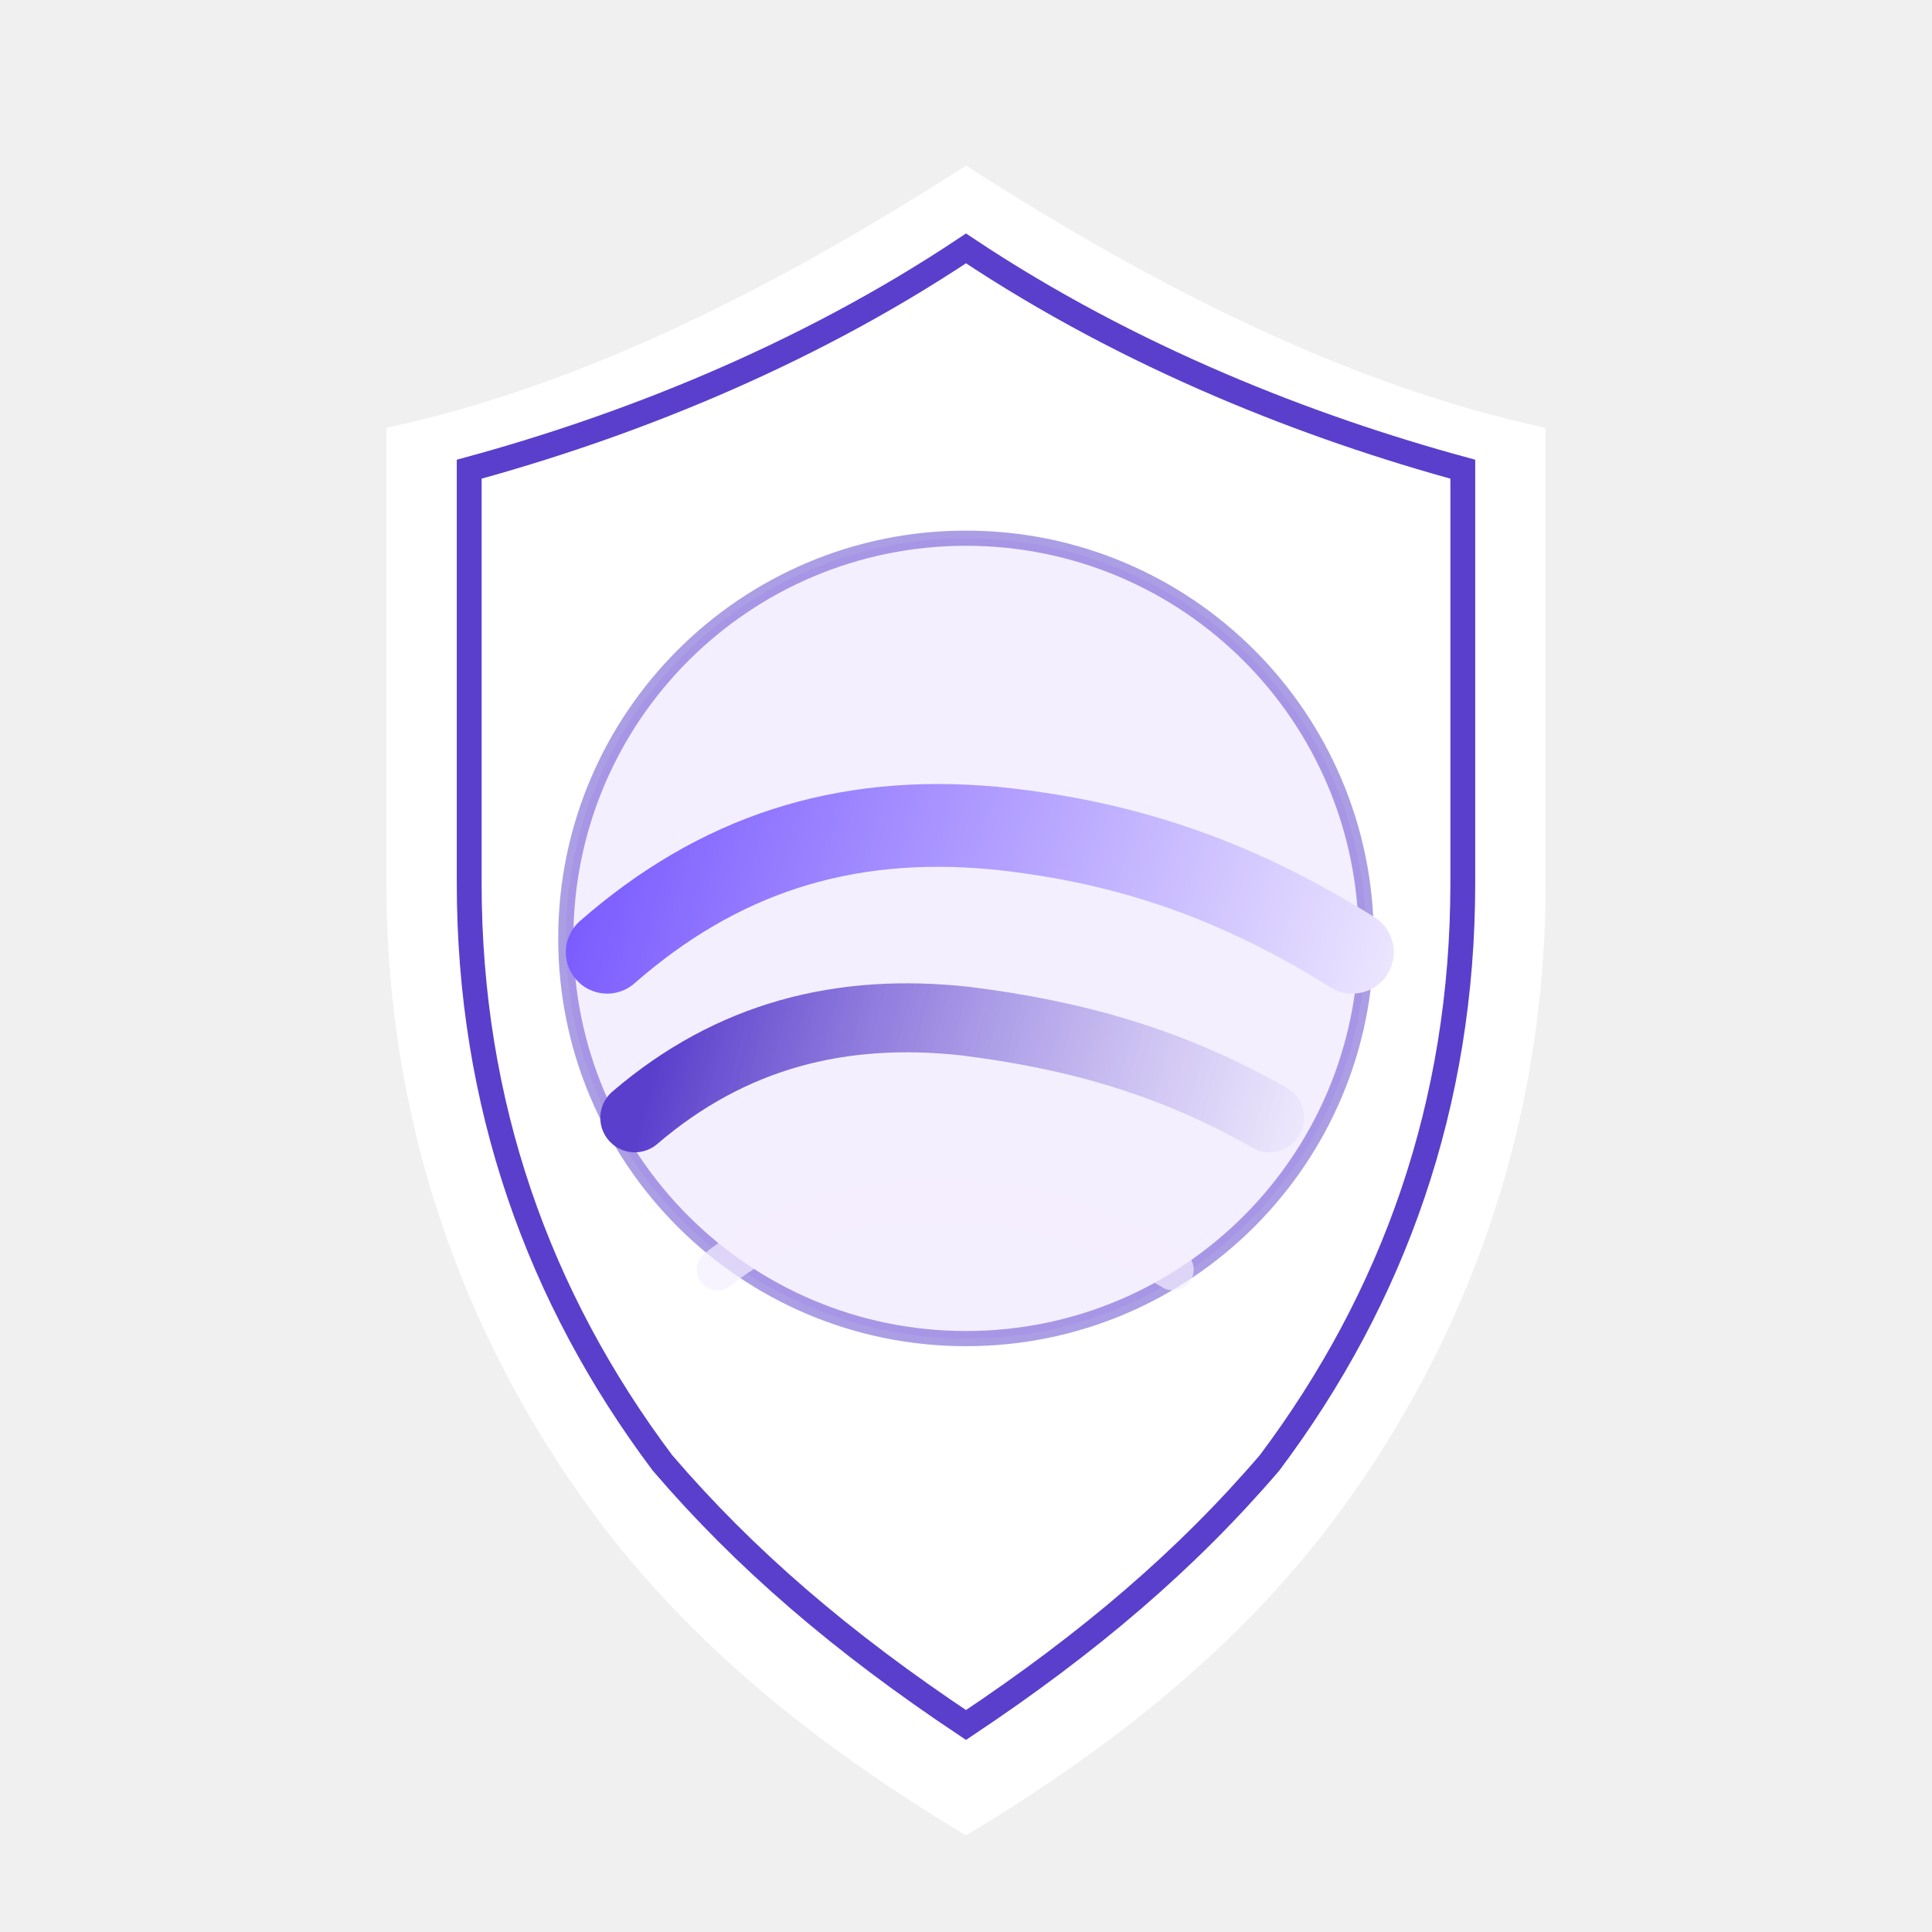
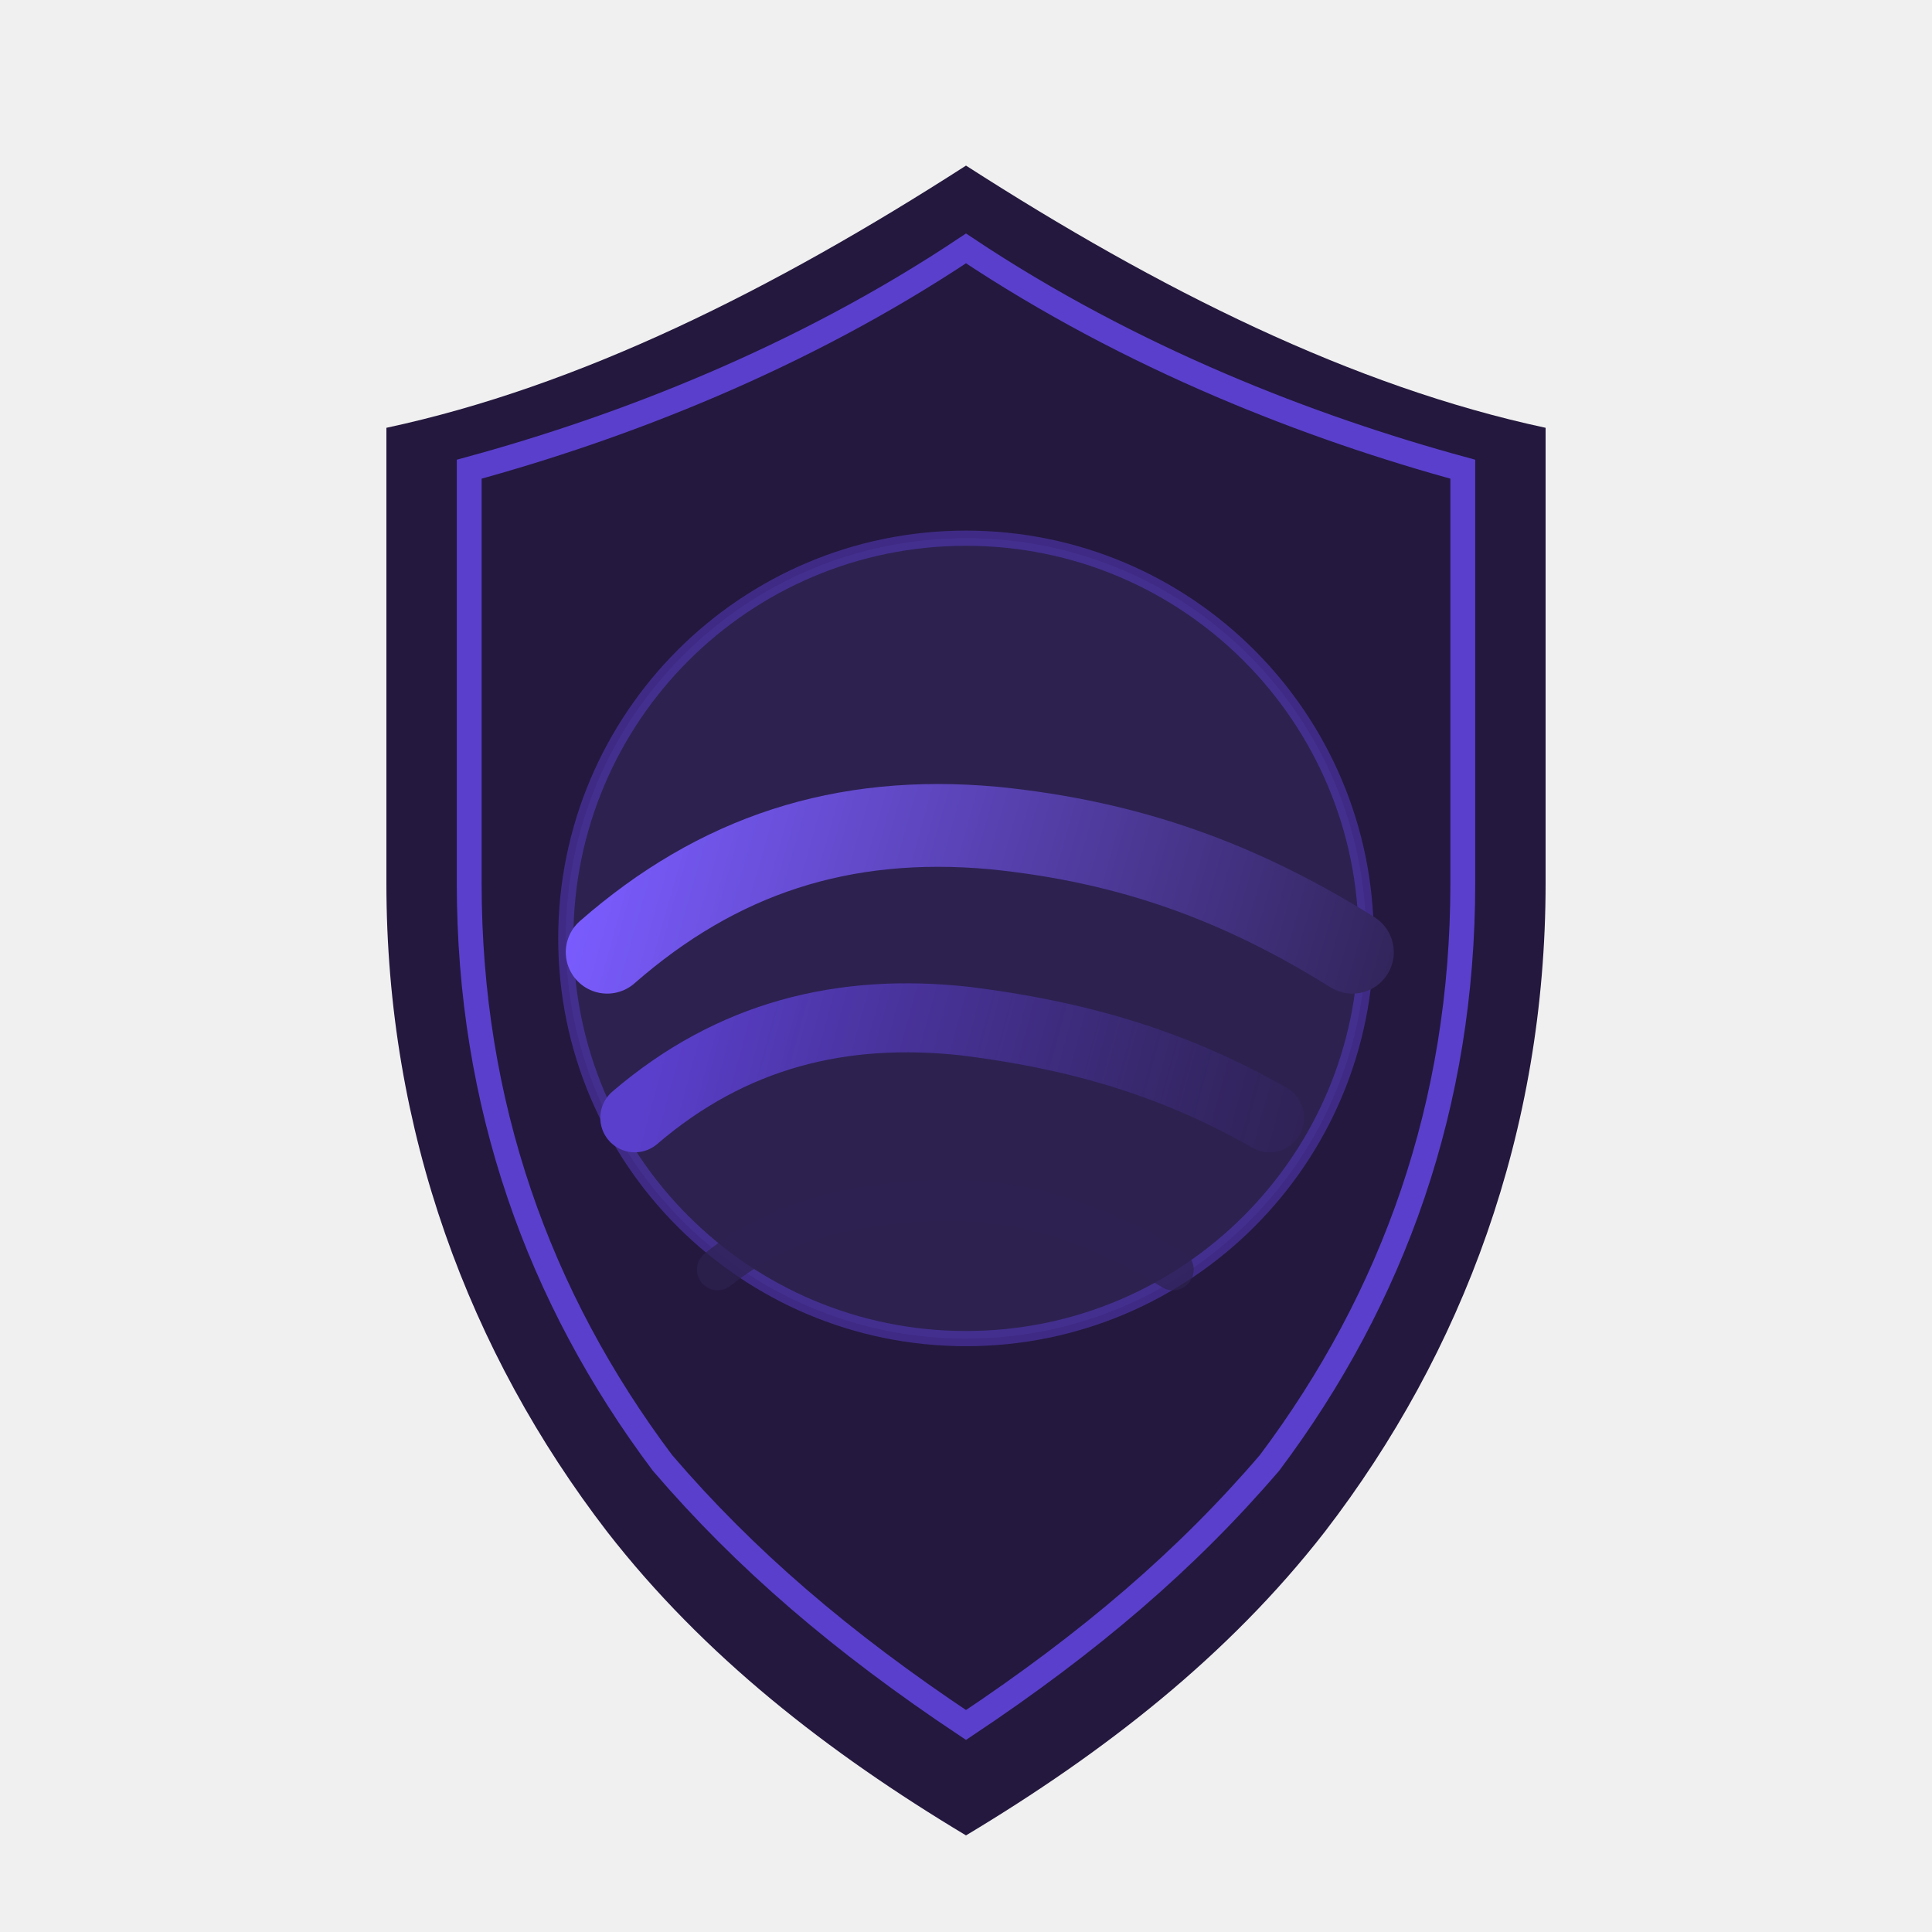
<svg xmlns="http://www.w3.org/2000/svg" width="512" height="512" viewBox="0 0 140 140" fill="none" role="img" aria-labelledby="sw-title sw-desc">
  <defs>
    <linearGradient id="sw-wave-main" x1="42" y1="64" x2="102" y2="81" gradientUnits="userSpaceOnUse">
      <stop offset="0" stop-color="#7a5cff" />
-       <stop offset="1" stop-color="#f4efff" />
+       <stop offset="1" stop-color="#2d2150" />
    </linearGradient>
    <linearGradient id="sw-wave-accent" x1="47" y1="79" x2="95" y2="92" gradientUnits="userSpaceOnUse">
      <stop offset="0" stop-color="#5a3fcc" />
-       <stop offset="1" stop-color="#f4efff" stop-opacity="0.7" />
+       <stop offset="1" stop-color="#2d2150" stop-opacity="0.7" />
    </linearGradient>
  </defs>
-   <path d="M70 12C56 21 42 28 28 31v33c0 18 6 34 16 47 7 9 16 16 26 22 10-6 19-13 26-22 10-13 16-29 16-47V31c-14-3-28-10-42-19z" fill="#ffffff" />
+   <path d="M70 12C56 21 42 28 28 31v33c0 18 6 34 16 47 7 9 16 16 26 22 10-6 19-13 26-22 10-13 16-29 16-47V31c-14-3-28-10-42-19z" fill="#24183e" />
  <path d="M70 18C58 26 45 31 34 34v30c0 16 5 30 14 42 6 7 13 13 22 19 9-6 16-12 22-19 9-12 14-26 14-42V34c-11-3-24-8-36-16z" fill="none" stroke="#5a3fcc" stroke-width="1.8" />
-   <circle cx="70" cy="68" r="29" fill="#f4efff" />
+   <circle cx="70" cy="68" r="29" fill="#2d2150" />
  <circle cx="70" cy="68" r="29" fill="none" stroke="#5a3fcc" stroke-opacity="0.5" stroke-width="1.1" />
  <path d="M44 69c8-7 17-10 28-9 10 1 18 4 26 9" stroke="url(#sw-wave-main)" stroke-width="6" stroke-linecap="round" />
  <path d="M46 81c7-6 15-8 24-7 8 1 15 3 22 7" stroke="url(#sw-wave-accent)" stroke-width="5" stroke-linecap="round" />
-   <path d="M52 92c5-4 11-5 17-5 6 0 11 2 16 5" stroke="#f4efff" stroke-opacity="0.7" stroke-width="3" stroke-linecap="round" />
+   <path d="M52 92c5-4 11-5 17-5 6 0 11 2 16 5" stroke="#2d2150" stroke-opacity="0.7" stroke-width="3" stroke-linecap="round" />
</svg>
